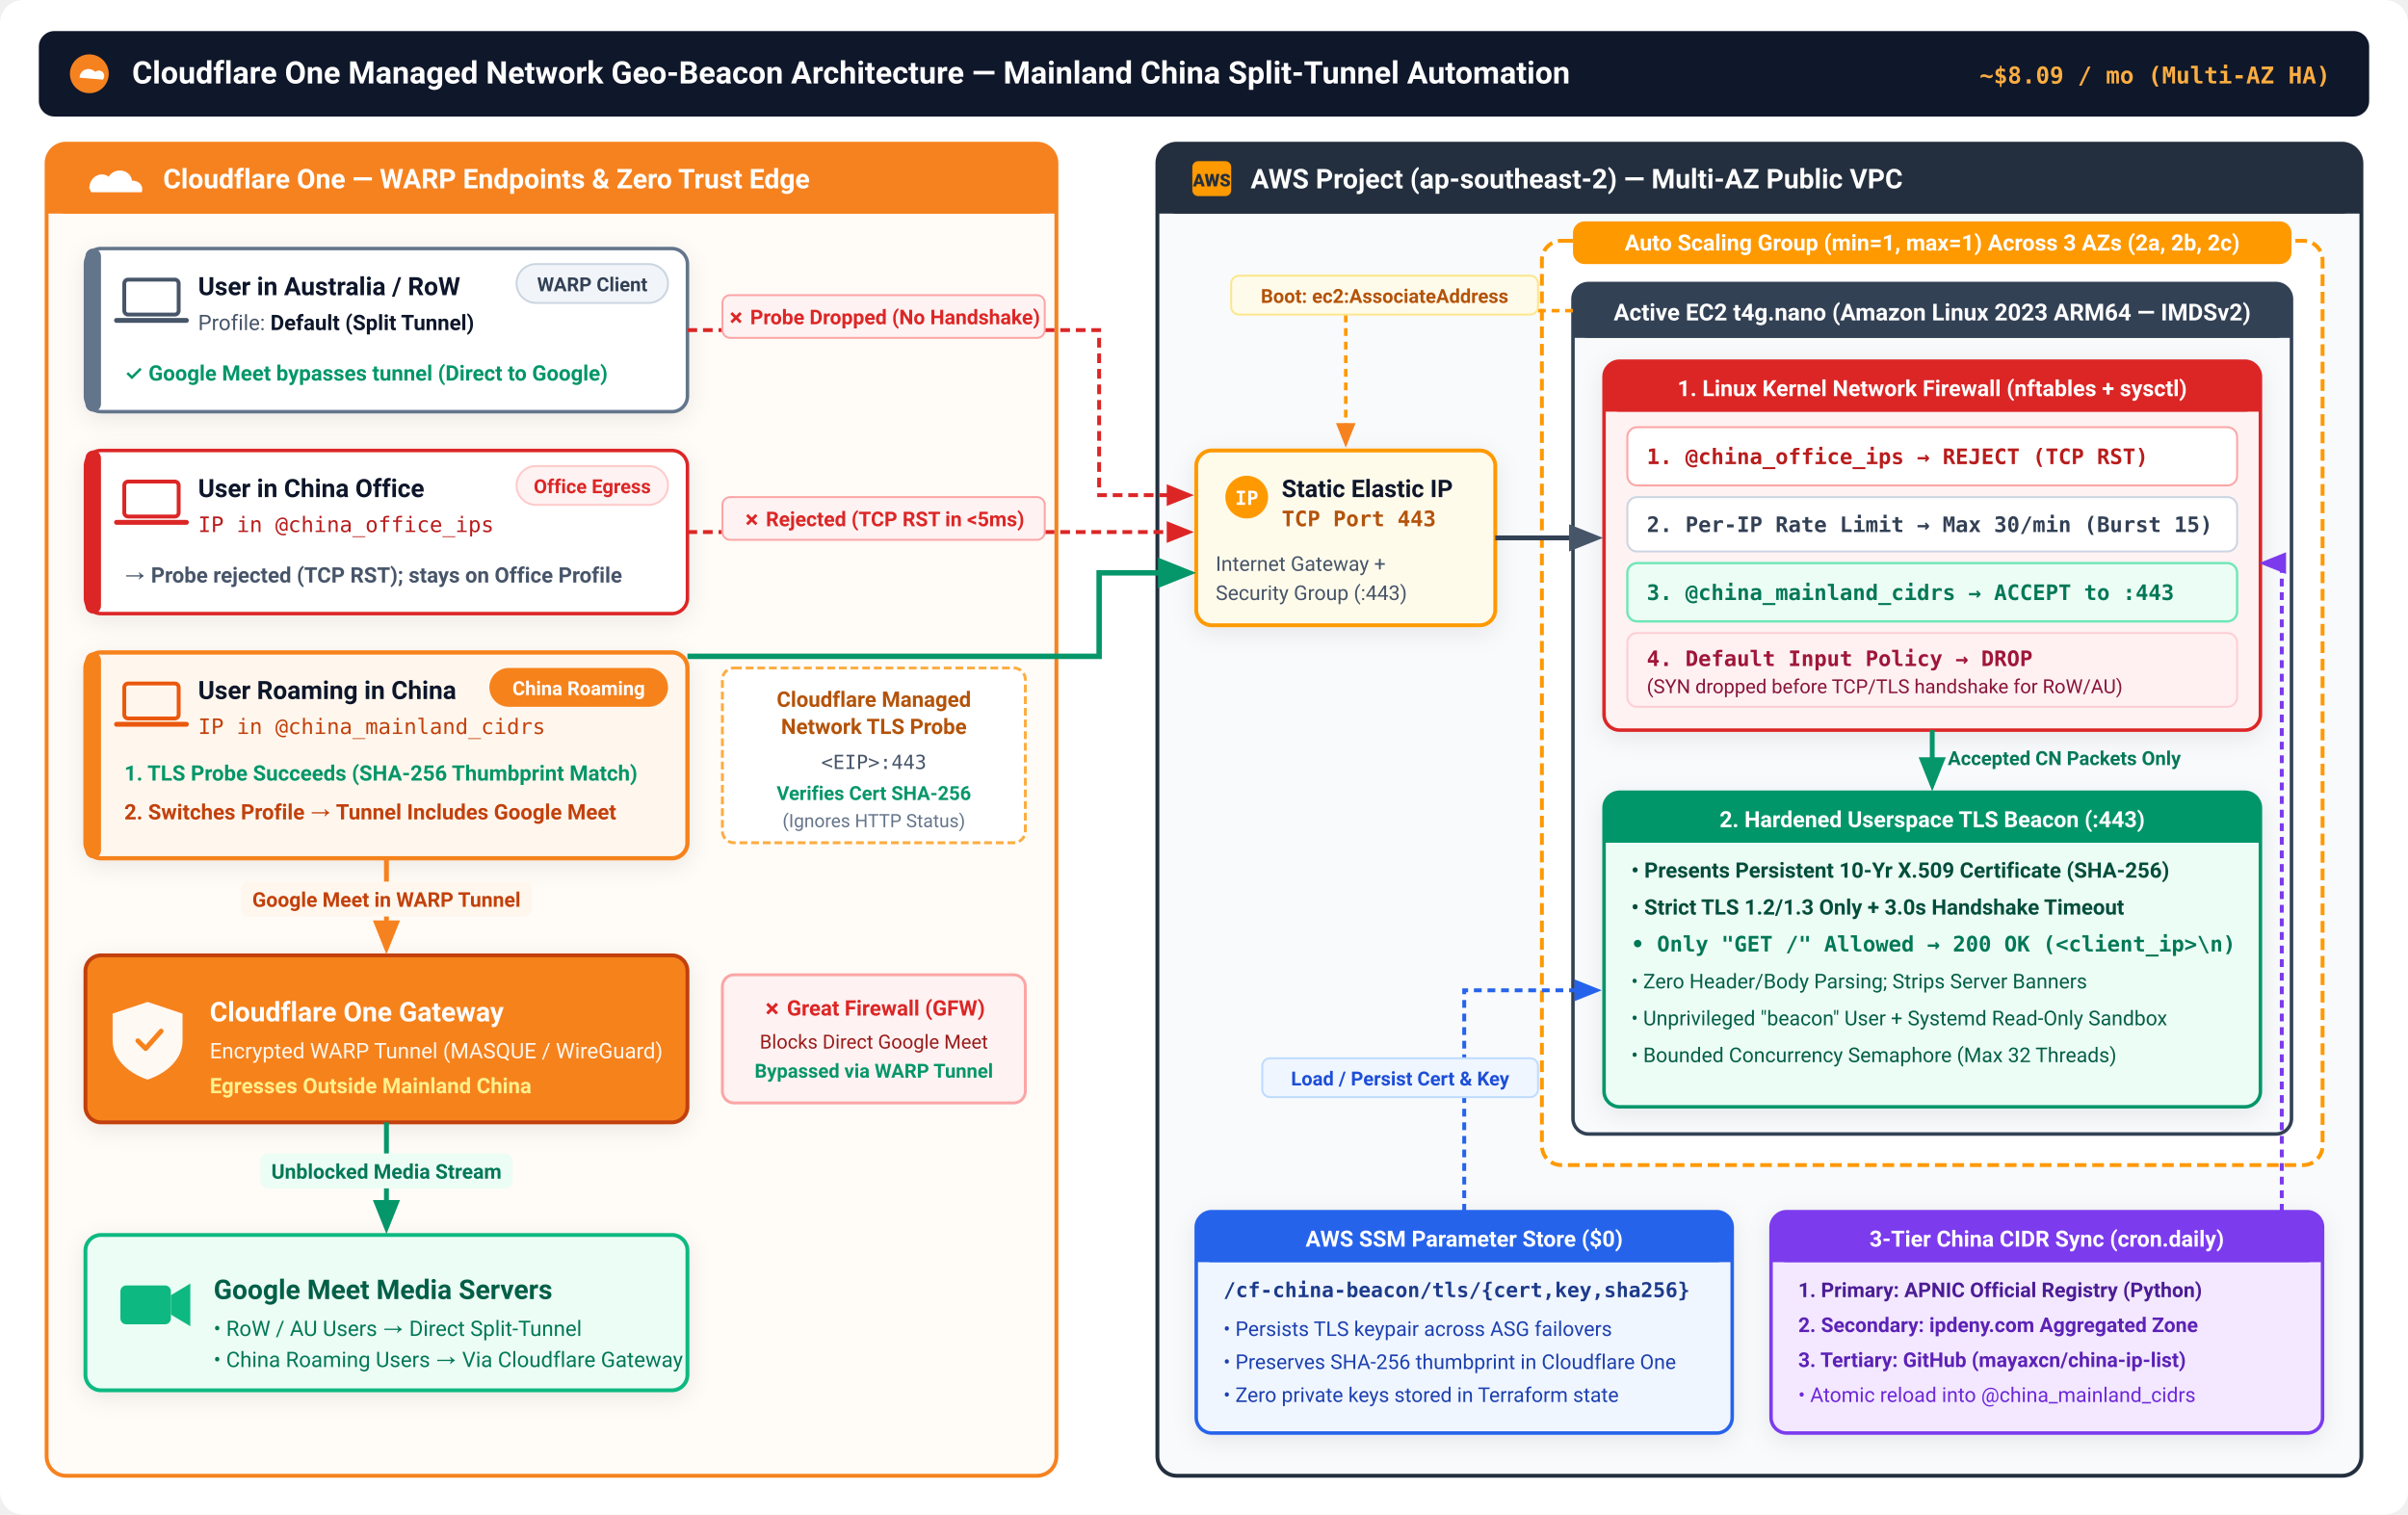
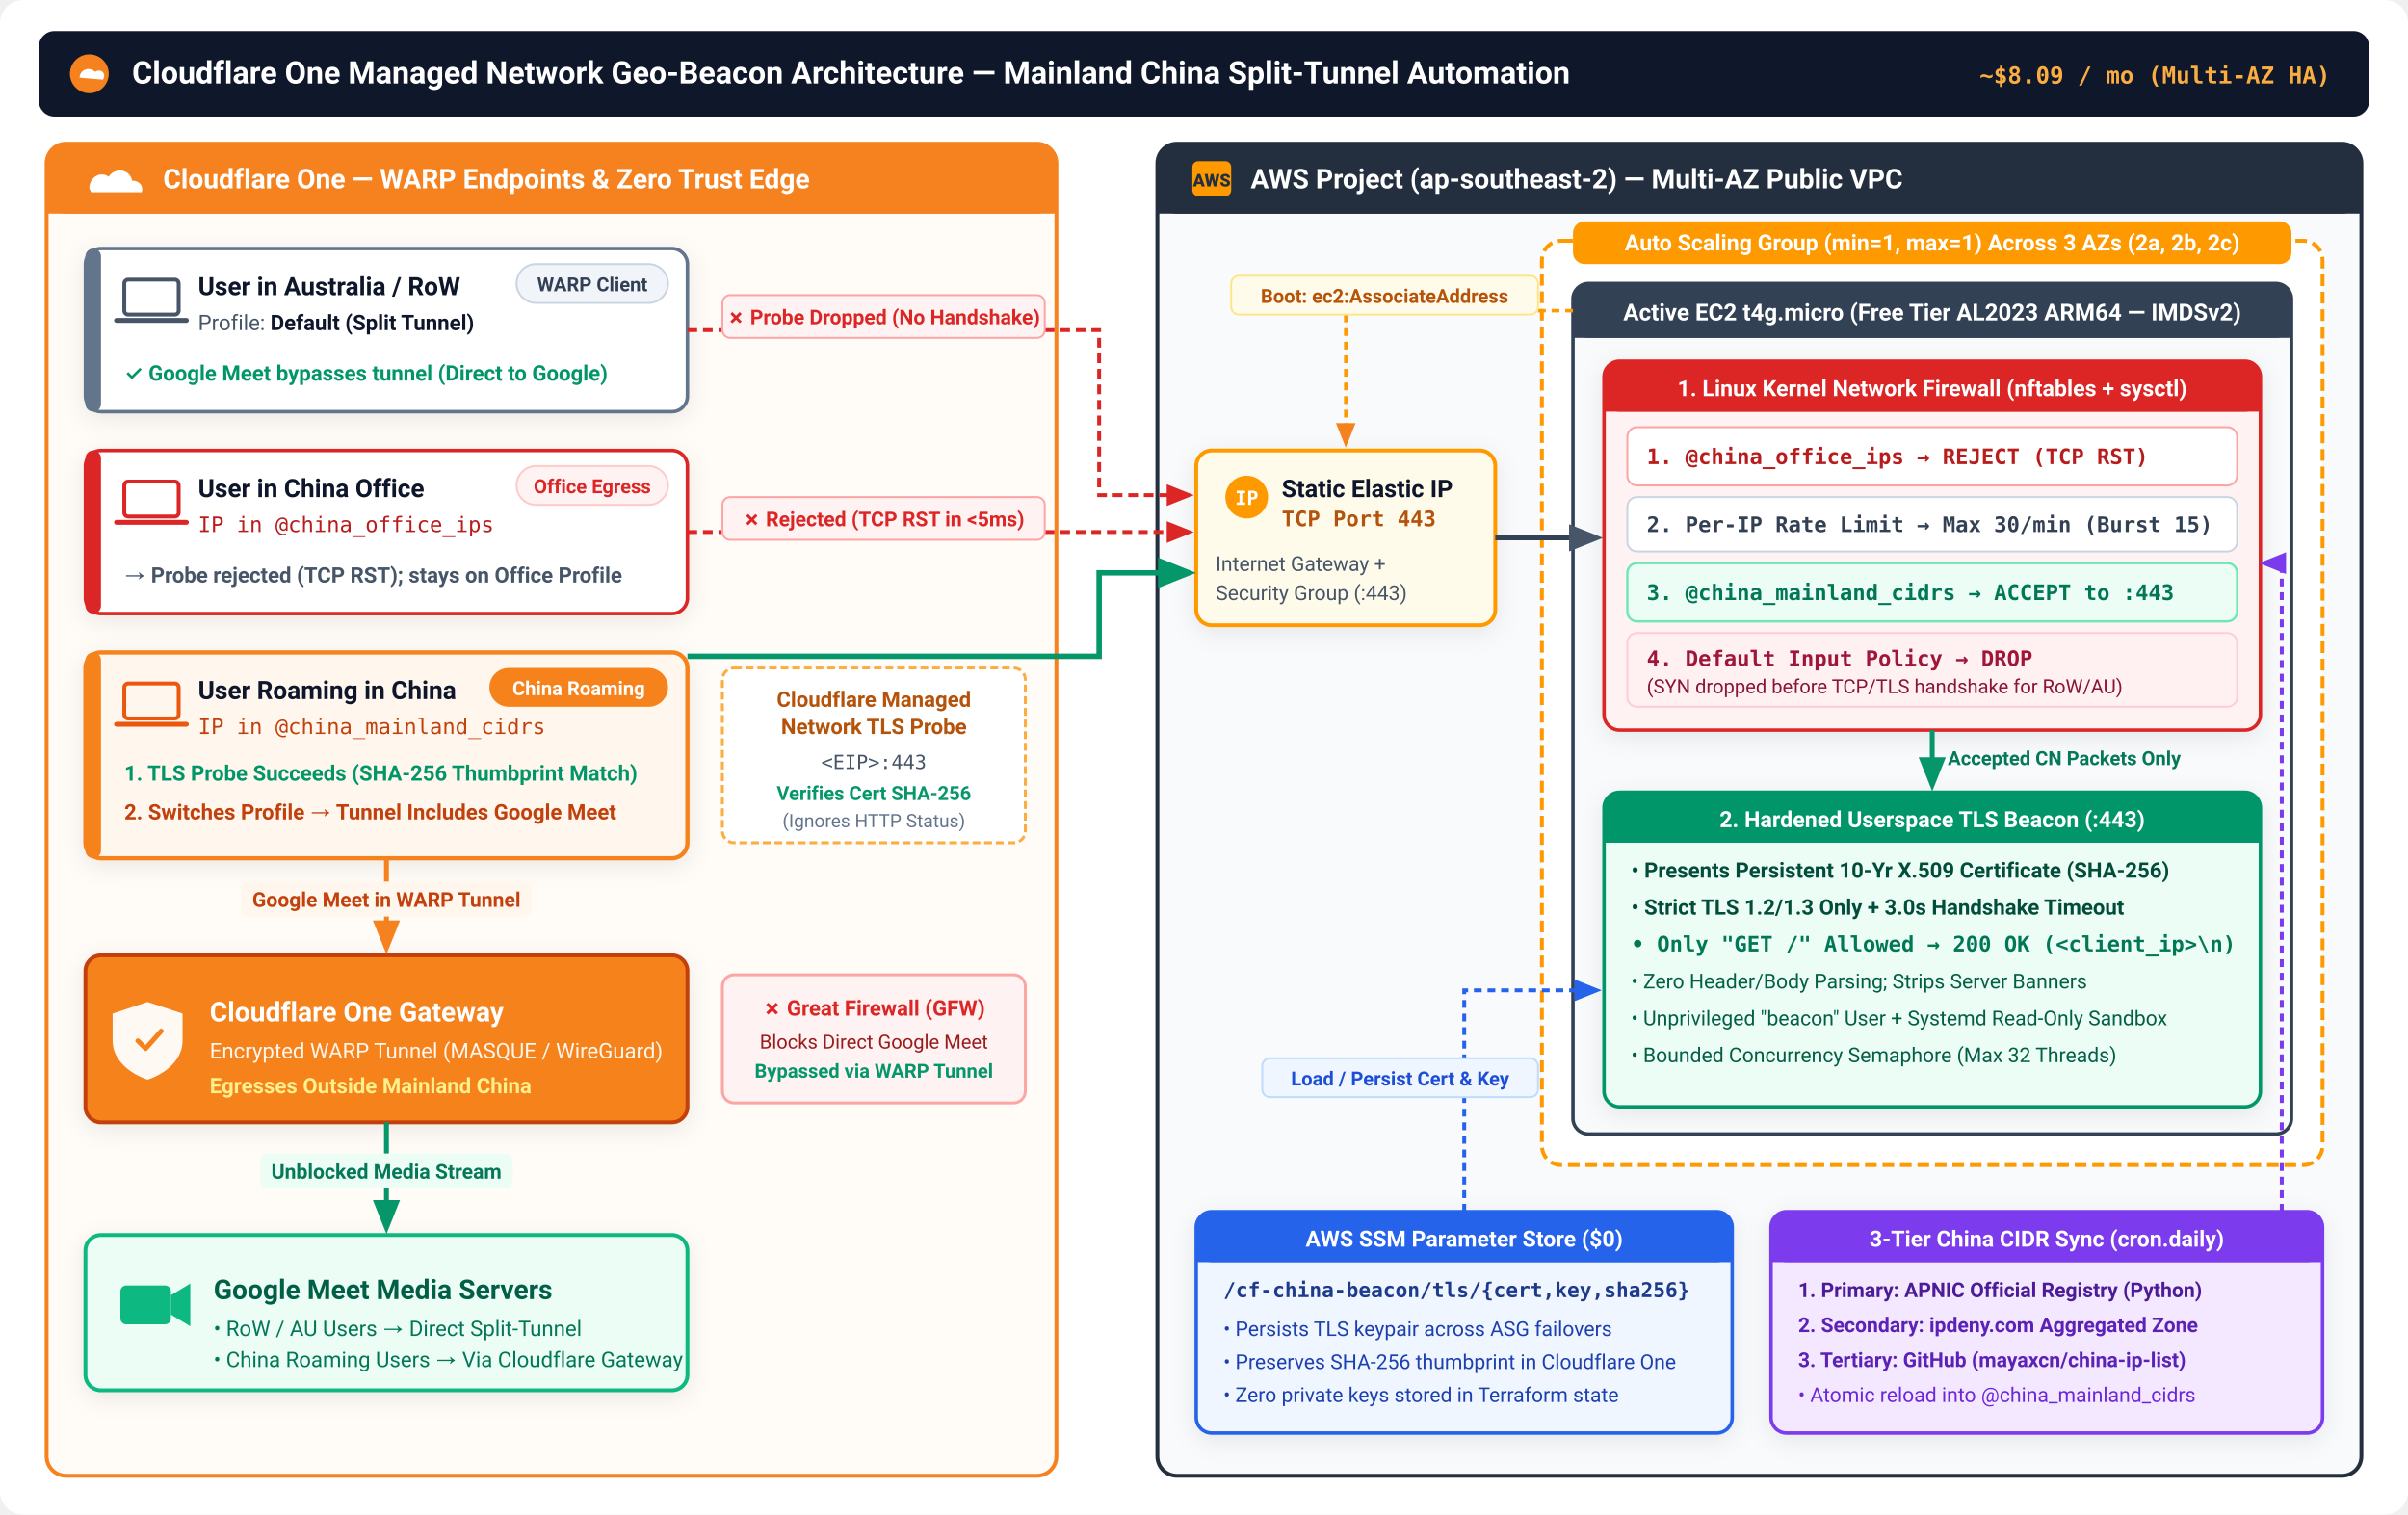
- <svg xmlns="http://www.w3.org/2000/svg" viewBox="0 0 1240 780" width="100%" height="100%" content="&lt;mxfile host=&quot;app.diagrams.net&quot; type=&quot;device&quot;&gt;&lt;diagram id=&quot;cf1-geo-beacon&quot; name=&quot;Cloudflare One China Roaming TLS Beacon&quot;&gt;&lt;mxGraphModel dx=&quot;1240&quot; dy=&quot;780&quot; grid=&quot;1&quot; gridSize=&quot;10&quot; guides=&quot;1&quot; tooltips=&quot;1&quot; connect=&quot;1&quot; arrows=&quot;1&quot; fold=&quot;1&quot; page=&quot;1&quot; pageScale=&quot;1&quot; pageWidth=&quot;1240&quot; pageHeight=&quot;780&quot; math=&quot;0&quot; shadow=&quot;0&quot;&gt;&lt;root&gt;&lt;mxCell id=&quot;0&quot;/&gt;&lt;mxCell id=&quot;1&quot; parent=&quot;0&quot;/&gt;&lt;mxCell id=&quot;cf_group&quot; value=&quot;Cloudflare One (Zero Trust &amp;amp; WARP Clients)&quot; style=&quot;rounded=1;whiteSpace=wrap;html=1;fillColor=#FFF8F2;strokeColor=#F6821F;strokeWidth=2;verticalAlign=top;fontStyle=1;fontSize=14;fontColor=#B45309;&quot; vertex=&quot;1&quot; parent=&quot;1&quot;&gt;&lt;mxGeometry x=&quot;30&quot; y=&quot;70&quot; width=&quot;510&quot; height=&quot;670&quot; as=&quot;geometry&quot;/&gt;&lt;/mxCell&gt;&lt;mxCell id=&quot;aws_group&quot; value=&quot;AWS Project (ap-southeast-2) — Multi-AZ VPC (AZ-1, AZ-2, AZ-3)&quot; style=&quot;rounded=1;whiteSpace=wrap;html=1;fillColor=#F8FAFC;strokeColor=#232F3E;strokeWidth=2;verticalAlign=top;fontStyle=1;fontSize=14;fontColor=#232F3E;&quot; vertex=&quot;1&quot; parent=&quot;1&quot;&gt;&lt;mxGeometry x=&quot;600&quot; y=&quot;70&quot; width=&quot;610&quot; height=&quot;670&quot; as=&quot;geometry&quot;/&gt;&lt;/mxCell&gt;&lt;mxCell id=&quot;c_row&quot; value=&quot;Laptop in Australia / RoW&amp;#xa;(Default WARP Profile — Split Tunnel Excludes Google Meet)&quot; style=&quot;rounded=1;whiteSpace=wrap;html=1;fillColor=#FFFFFF;strokeColor=#64748B;strokeWidth=2;fontStyle=1;&quot; vertex=&quot;1&quot; parent=&quot;1&quot;&gt;&lt;mxGeometry x=&quot;60&quot; y=&quot;130&quot; width=&quot;280&quot; height=&quot;75&quot; as=&quot;geometry&quot;/&gt;&lt;/mxCell&gt;&lt;mxCell id=&quot;c_office&quot; value=&quot;Laptop in China Corporate Office&amp;#xa;(Source IP in @china_office_ips)&quot; style=&quot;rounded=1;whiteSpace=wrap;html=1;fillColor=#FFFFFF;strokeColor=#EF4444;strokeWidth=2;fontStyle=1;&quot; vertex=&quot;1&quot; parent=&quot;1&quot;&gt;&lt;mxGeometry x=&quot;60&quot; y=&quot;245&quot; width=&quot;280&quot; height=&quot;75&quot; as=&quot;geometry&quot;/&gt;&lt;/mxCell&gt;&lt;mxCell id=&quot;c_roam&quot; value=&quot;Laptop Roaming in Mainland China&amp;#xa;(Source IP in @china_mainland_cidrs)&quot; style=&quot;rounded=1;whiteSpace=wrap;html=1;fillColor=#FFF7ED;strokeColor=#F6821F;strokeWidth=2;fontStyle=1;&quot; vertex=&quot;1&quot; parent=&quot;1&quot;&gt;&lt;mxGeometry x=&quot;60&quot; y=&quot;365&quot; width=&quot;280&quot; height=&quot;85&quot; as=&quot;geometry&quot;/&gt;&lt;/mxCell&gt;&lt;mxCell id=&quot;cf_gw&quot; value=&quot;Cloudflare One Gateway ( tunnel )&amp;#xa;Routes Google Meet Inside WARP Tunnel&quot; style=&quot;rounded=1;whiteSpace=wrap;html=1;fillColor=#F6821F;strokeColor=#C2410C;fontColor=#FFFFFF;fontStyle=1;&quot; vertex=&quot;1&quot; parent=&quot;1&quot;&gt;&lt;mxGeometry x=&quot;60&quot; y=&quot;525&quot; width=&quot;280&quot; height=&quot;75&quot; as=&quot;geometry&quot;/&gt;&lt;/mxCell&gt;&lt;mxCell id=&quot;gmeet&quot; value=&quot;Google Meet Servers&amp;#xa;(Unblocked &amp;amp; Low-Latency Media)&quot; style=&quot;rounded=1;whiteSpace=wrap;html=1;fillColor=#ECFDF5;strokeColor=#10B981;strokeWidth=2;fontStyle=1;&quot; vertex=&quot;1&quot; parent=&quot;1&quot;&gt;&lt;mxGeometry x=&quot;60&quot; y=&quot;640&quot; width=&quot;280&quot; height=&quot;65&quot; as=&quot;geometry&quot;/&gt;&lt;/mxCell&gt;&lt;mxCell id=&quot;eip&quot; value=&quot;Static Elastic IP (:443)&amp;#xa;Reassociated on Boot&quot; style=&quot;rounded=1;whiteSpace=wrap;html=1;fillColor=#FFFBEB;strokeColor=#FF9900;strokeWidth=2;fontStyle=1;&quot; vertex=&quot;1&quot; parent=&quot;1&quot;&gt;&lt;mxGeometry x=&quot;630&quot; y=&quot;245&quot; width=&quot;145&quot; height=&quot;75&quot; as=&quot;geometry&quot;/&gt;&lt;/mxCell&gt;&lt;mxCell id=&quot;asg&quot; value=&quot;Multi-AZ Auto Scaling Group (min=1, max=1) — Active EC2 t4g.nano&quot; style=&quot;rounded=1;whiteSpace=wrap;html=1;fillColor=#FFFFFF;strokeColor=#FF9900;strokeWidth=2;verticalAlign=top;fontStyle=1;&quot; vertex=&quot;1&quot; parent=&quot;1&quot;&gt;&lt;mxGeometry x=&quot;805&quot; y=&quot;120&quot; width=&quot;380&quot; height=&quot;440&quot; as=&quot;geometry&quot;/&gt;&lt;/mxCell&gt;&lt;mxCell id=&quot;nft&quot; value=&quot;Linux Kernel nftables Firewall (L3/L4)&amp;#xa;1. @china_office_ips -&amp;gt; REJECT (TCP RST)&amp;#xa;2. Rate Limit (30/min per IP)&amp;#xa;3. @china_mainland_cidrs -&amp;gt; ACCEPT&amp;#xa;4. Default Policy -&amp;gt; DROP&quot; style=&quot;rounded=1;whiteSpace=wrap;html=1;fillColor=#FEF2F2;strokeColor=#DC2626;strokeWidth=2;align=left;spacingLeft=10;fontStyle=1;&quot; vertex=&quot;1&quot; parent=&quot;1&quot;&gt;&lt;mxGeometry x=&quot;830&quot; y=&quot;165&quot; width=&quot;330&quot; height=&quot;165&quot; as=&quot;geometry&quot;/&gt;&lt;/mxCell&gt;&lt;mxCell id=&quot;tls&quot; value=&quot;Hardened Userspace TLS Beacon (:443)&amp;#xa;- Presents Persistent Cert (SHA-256 Match)&amp;#xa;- GET / -&amp;gt; 200 OK (Client IP Only)&amp;#xa;- Unprivileged beacon User &amp;amp; Systemd Sandbox&quot; style=&quot;rounded=1;whiteSpace=wrap;html=1;fillColor=#ECFDF5;strokeColor=#059669;strokeWidth=2;align=left;spacingLeft=10;fontStyle=1;&quot; vertex=&quot;1&quot; parent=&quot;1&quot;&gt;&lt;mxGeometry x=&quot;830&quot; y=&quot;375&quot; width=&quot;330&quot; height=&quot;155&quot; as=&quot;geometry&quot;/&gt;&lt;/mxCell&gt;&lt;mxCell id=&quot;ssm&quot; value=&quot;AWS SSM Parameter Store ($0)&amp;#xa;Persistent 10-Yr TLS Cert, Key &amp;amp; SHA-256&quot; style=&quot;rounded=1;whiteSpace=wrap;html=1;fillColor=#EFF6FF;strokeColor=#2563EB;strokeWidth=2;fontStyle=1;&quot; vertex=&quot;1&quot; parent=&quot;1&quot;&gt;&lt;mxGeometry x=&quot;630&quot; y=&quot;605&quot; width=&quot;265&quot; height=&quot;85&quot; as=&quot;geometry&quot;/&gt;&lt;/mxCell&gt;&lt;mxCell id=&quot;apnic&quot; value=&quot;Daily China CIDR Sync (cron.daily)&amp;#xa;1. APNIC  2. ipdeny  3. GitHub&quot; style=&quot;rounded=1;whiteSpace=wrap;html=1;fillColor=#F3E8FF;strokeColor=#7C3AED;strokeWidth=2;fontStyle=1;&quot; vertex=&quot;1&quot; parent=&quot;1&quot;&gt;&lt;mxGeometry x=&quot;920&quot; y=&quot;605&quot; width=&quot;265&quot; height=&quot;85&quot; as=&quot;geometry&quot;/&gt;&lt;/mxCell&gt;&lt;/root&gt;&lt;/mxGraphModel&gt;&lt;/diagram&gt;&lt;/mxfile&gt;">
+ <svg xmlns="http://www.w3.org/2000/svg" viewBox="0 0 1240 780" width="100%" height="100%" content="&lt;mxfile host=&quot;app.diagrams.net&quot; type=&quot;device&quot;&gt;&lt;diagram id=&quot;cf1-geo-beacon&quot; name=&quot;Cloudflare One China Roaming TLS Beacon&quot;&gt;&lt;mxGraphModel dx=&quot;1240&quot; dy=&quot;780&quot; grid=&quot;1&quot; gridSize=&quot;10&quot; guides=&quot;1&quot; tooltips=&quot;1&quot; connect=&quot;1&quot; arrows=&quot;1&quot; fold=&quot;1&quot; page=&quot;1&quot; pageScale=&quot;1&quot; pageWidth=&quot;1240&quot; pageHeight=&quot;780&quot; math=&quot;0&quot; shadow=&quot;0&quot;&gt;&lt;root&gt;&lt;mxCell id=&quot;0&quot;/&gt;&lt;mxCell id=&quot;1&quot; parent=&quot;0&quot;/&gt;&lt;mxCell id=&quot;cf_group&quot; value=&quot;Cloudflare One (Zero Trust &amp;amp; WARP Clients)&quot; style=&quot;rounded=1;whiteSpace=wrap;html=1;fillColor=#FFF8F2;strokeColor=#F6821F;strokeWidth=2;verticalAlign=top;fontStyle=1;fontSize=14;fontColor=#B45309;&quot; vertex=&quot;1&quot; parent=&quot;1&quot;&gt;&lt;mxGeometry x=&quot;30&quot; y=&quot;70&quot; width=&quot;510&quot; height=&quot;670&quot; as=&quot;geometry&quot;/&gt;&lt;/mxCell&gt;&lt;mxCell id=&quot;aws_group&quot; value=&quot;AWS Project (ap-southeast-2) — Multi-AZ VPC (AZ-1, AZ-2, AZ-3)&quot; style=&quot;rounded=1;whiteSpace=wrap;html=1;fillColor=#F8FAFC;strokeColor=#232F3E;strokeWidth=2;verticalAlign=top;fontStyle=1;fontSize=14;fontColor=#232F3E;&quot; vertex=&quot;1&quot; parent=&quot;1&quot;&gt;&lt;mxGeometry x=&quot;600&quot; y=&quot;70&quot; width=&quot;610&quot; height=&quot;670&quot; as=&quot;geometry&quot;/&gt;&lt;/mxCell&gt;&lt;mxCell id=&quot;c_row&quot; value=&quot;Laptop in Australia / RoW&amp;#xa;(Default WARP Profile — Split Tunnel Excludes Google Meet)&quot; style=&quot;rounded=1;whiteSpace=wrap;html=1;fillColor=#FFFFFF;strokeColor=#64748B;strokeWidth=2;fontStyle=1;&quot; vertex=&quot;1&quot; parent=&quot;1&quot;&gt;&lt;mxGeometry x=&quot;60&quot; y=&quot;130&quot; width=&quot;280&quot; height=&quot;75&quot; as=&quot;geometry&quot;/&gt;&lt;/mxCell&gt;&lt;mxCell id=&quot;c_office&quot; value=&quot;Laptop in China Corporate Office&amp;#xa;(Source IP in @china_office_ips)&quot; style=&quot;rounded=1;whiteSpace=wrap;html=1;fillColor=#FFFFFF;strokeColor=#EF4444;strokeWidth=2;fontStyle=1;&quot; vertex=&quot;1&quot; parent=&quot;1&quot;&gt;&lt;mxGeometry x=&quot;60&quot; y=&quot;245&quot; width=&quot;280&quot; height=&quot;75&quot; as=&quot;geometry&quot;/&gt;&lt;/mxCell&gt;&lt;mxCell id=&quot;c_roam&quot; value=&quot;Laptop Roaming in Mainland China&amp;#xa;(Source IP in @china_mainland_cidrs)&quot; style=&quot;rounded=1;whiteSpace=wrap;html=1;fillColor=#FFF7ED;strokeColor=#F6821F;strokeWidth=2;fontStyle=1;&quot; vertex=&quot;1&quot; parent=&quot;1&quot;&gt;&lt;mxGeometry x=&quot;60&quot; y=&quot;365&quot; width=&quot;280&quot; height=&quot;85&quot; as=&quot;geometry&quot;/&gt;&lt;/mxCell&gt;&lt;mxCell id=&quot;cf_gw&quot; value=&quot;Cloudflare One Gateway ( tunnel )&amp;#xa;Routes Google Meet Inside WARP Tunnel&quot; style=&quot;rounded=1;whiteSpace=wrap;html=1;fillColor=#F6821F;strokeColor=#C2410C;fontColor=#FFFFFF;fontStyle=1;&quot; vertex=&quot;1&quot; parent=&quot;1&quot;&gt;&lt;mxGeometry x=&quot;60&quot; y=&quot;525&quot; width=&quot;280&quot; height=&quot;75&quot; as=&quot;geometry&quot;/&gt;&lt;/mxCell&gt;&lt;mxCell id=&quot;gmeet&quot; value=&quot;Google Meet Servers&amp;#xa;(Unblocked &amp;amp; Low-Latency Media)&quot; style=&quot;rounded=1;whiteSpace=wrap;html=1;fillColor=#ECFDF5;strokeColor=#10B981;strokeWidth=2;fontStyle=1;&quot; vertex=&quot;1&quot; parent=&quot;1&quot;&gt;&lt;mxGeometry x=&quot;60&quot; y=&quot;640&quot; width=&quot;280&quot; height=&quot;65&quot; as=&quot;geometry&quot;/&gt;&lt;/mxCell&gt;&lt;mxCell id=&quot;eip&quot; value=&quot;Static Elastic IP (:443)&amp;#xa;Reassociated on Boot&quot; style=&quot;rounded=1;whiteSpace=wrap;html=1;fillColor=#FFFBEB;strokeColor=#FF9900;strokeWidth=2;fontStyle=1;&quot; vertex=&quot;1&quot; parent=&quot;1&quot;&gt;&lt;mxGeometry x=&quot;630&quot; y=&quot;245&quot; width=&quot;145&quot; height=&quot;75&quot; as=&quot;geometry&quot;/&gt;&lt;/mxCell&gt;&lt;mxCell id=&quot;asg&quot; value=&quot;Multi-AZ Auto Scaling Group (min=1, max=1) — Active EC2 t4g.micro (Free Tier)&quot; style=&quot;rounded=1;whiteSpace=wrap;html=1;fillColor=#FFFFFF;strokeColor=#FF9900;strokeWidth=2;verticalAlign=top;fontStyle=1;&quot; vertex=&quot;1&quot; parent=&quot;1&quot;&gt;&lt;mxGeometry x=&quot;805&quot; y=&quot;120&quot; width=&quot;380&quot; height=&quot;440&quot; as=&quot;geometry&quot;/&gt;&lt;/mxCell&gt;&lt;mxCell id=&quot;nft&quot; value=&quot;Linux Kernel nftables Firewall (L3/L4)&amp;#xa;1. @china_office_ips -&amp;gt; REJECT (TCP RST)&amp;#xa;2. Rate Limit (30/min per IP)&amp;#xa;3. @china_mainland_cidrs -&amp;gt; ACCEPT&amp;#xa;4. Default Policy -&amp;gt; DROP&quot; style=&quot;rounded=1;whiteSpace=wrap;html=1;fillColor=#FEF2F2;strokeColor=#DC2626;strokeWidth=2;align=left;spacingLeft=10;fontStyle=1;&quot; vertex=&quot;1&quot; parent=&quot;1&quot;&gt;&lt;mxGeometry x=&quot;830&quot; y=&quot;165&quot; width=&quot;330&quot; height=&quot;165&quot; as=&quot;geometry&quot;/&gt;&lt;/mxCell&gt;&lt;mxCell id=&quot;tls&quot; value=&quot;Hardened Userspace TLS Beacon (:443)&amp;#xa;- Presents Persistent Cert (SHA-256 Match)&amp;#xa;- GET / -&amp;gt; 200 OK (Client IP Only)&amp;#xa;- Unprivileged beacon User &amp;amp; Systemd Sandbox&quot; style=&quot;rounded=1;whiteSpace=wrap;html=1;fillColor=#ECFDF5;strokeColor=#059669;strokeWidth=2;align=left;spacingLeft=10;fontStyle=1;&quot; vertex=&quot;1&quot; parent=&quot;1&quot;&gt;&lt;mxGeometry x=&quot;830&quot; y=&quot;375&quot; width=&quot;330&quot; height=&quot;155&quot; as=&quot;geometry&quot;/&gt;&lt;/mxCell&gt;&lt;mxCell id=&quot;ssm&quot; value=&quot;AWS SSM Parameter Store ($0)&amp;#xa;Persistent 10-Yr TLS Cert, Key &amp;amp; SHA-256&quot; style=&quot;rounded=1;whiteSpace=wrap;html=1;fillColor=#EFF6FF;strokeColor=#2563EB;strokeWidth=2;fontStyle=1;&quot; vertex=&quot;1&quot; parent=&quot;1&quot;&gt;&lt;mxGeometry x=&quot;630&quot; y=&quot;605&quot; width=&quot;265&quot; height=&quot;85&quot; as=&quot;geometry&quot;/&gt;&lt;/mxCell&gt;&lt;mxCell id=&quot;apnic&quot; value=&quot;Daily China CIDR Sync (cron.daily)&amp;#xa;1. APNIC  2. ipdeny  3. GitHub&quot; style=&quot;rounded=1;whiteSpace=wrap;html=1;fillColor=#F3E8FF;strokeColor=#7C3AED;strokeWidth=2;fontStyle=1;&quot; vertex=&quot;1&quot; parent=&quot;1&quot;&gt;&lt;mxGeometry x=&quot;920&quot; y=&quot;605&quot; width=&quot;265&quot; height=&quot;85&quot; as=&quot;geometry&quot;/&gt;&lt;/mxCell&gt;&lt;/root&gt;&lt;/mxGraphModel&gt;&lt;/diagram&gt;&lt;/mxfile&gt;">
  <defs>
    <style>
      .font-sans { font-family: -apple-system, BlinkMacSystemFont, "Segoe UI", Roboto, Helvetica, Arial, sans-serif; }
      .font-mono { font-family: ui-monospace, SFMono-Regular, Menlo, Monaco, Consolas, monospace; }
      .shadow { filter: drop-shadow(0px 3px 6px rgba(15, 23, 42, 0.08)); }
    </style>
    <marker id="arrow-red" viewBox="0 0 10 10" refX="8" refY="5" markerWidth="7" markerHeight="7" orient="auto-start-reverse">
      <path d="M 0 1 L 10 5 L 0 9 z" fill="#DC2626" />
    </marker>
    <marker id="arrow-green" viewBox="0 0 10 10" refX="8" refY="5" markerWidth="7" markerHeight="7" orient="auto-start-reverse">
      <path d="M 0 1 L 10 5 L 0 9 z" fill="#059669" />
    </marker>
    <marker id="arrow-orange" viewBox="0 0 10 10" refX="8" refY="5" markerWidth="7" markerHeight="7" orient="auto-start-reverse">
      <path d="M 0 1 L 10 5 L 0 9 z" fill="#F6821F" />
    </marker>
    <marker id="arrow-blue" viewBox="0 0 10 10" refX="8" refY="5" markerWidth="7" markerHeight="7" orient="auto-start-reverse">
      <path d="M 0 1 L 10 5 L 0 9 z" fill="#2563EB" />
    </marker>
    <marker id="arrow-purple" viewBox="0 0 10 10" refX="8" refY="5" markerWidth="7" markerHeight="7" orient="auto-start-reverse">
      <path d="M 0 1 L 10 5 L 0 9 z" fill="#7C3AED" />
    </marker>
    <marker id="arrow-slate" viewBox="0 0 10 10" refX="8" refY="5" markerWidth="7" markerHeight="7" orient="auto-start-reverse">
      <path d="M 0 1 L 10 5 L 0 9 z" fill="#475569" />
    </marker>
  </defs>
  <rect width="1240" height="780" rx="12" fill="#FFFFFF" />
  <rect x="20" y="16" width="1200" height="44" rx="8" fill="#0F172A" />
  <circle cx="46" cy="38" r="10" fill="#F6821F" />
  <path d="M 41 40 C 41 36, 46 34, 49 37 C 52 35, 55 38, 53 41 Z" fill="#FFFFFF" />
  <text x="68" y="43" class="font-sans" font-size="16" font-weight="700" fill="#FFFFFF">Cloudflare One Managed Network Geo-Beacon Architecture — Mainland China Split-Tunnel Automation</text>
  <text x="1200" y="43" text-anchor="end" class="font-mono" font-size="12" font-weight="600" fill="#FBAD41">~$8.09 / mo (Multi-AZ HA)</text>
  <rect x="24" y="74" width="520" height="686" rx="10" fill="#FFFBF7" stroke="#F6821F" stroke-width="2" />
  <rect x="24" y="74" width="520" height="36" rx="10" fill="#F6821F" />
  <rect x="24" y="96" width="520" height="14" fill="#F6821F" />
  <path d="M 46 97 C 46 91, 52 88, 56 91 C 59 86, 67 87, 68 93 C 72 93, 74 96, 73 99 L 47 99 Z" fill="#FFFFFF" />
  <text x="84" y="97" class="font-sans" font-size="14" font-weight="700" fill="#FFFFFF">Cloudflare One — WARP Endpoints &amp; Zero Trust Edge</text>
  <g class="shadow">
    <rect x="44" y="128" width="310" height="84" rx="8" fill="#FFFFFF" stroke="#64748B" stroke-width="1.8" />
    <rect x="44" y="128" width="8" height="84" rx="4" fill="#64748B" />
    <rect x="64" y="144" width="28" height="18" rx="2" fill="none" stroke="#475569" stroke-width="2" />
    <path d="M 60 165 L 96 165" stroke="#475569" stroke-width="2.5" stroke-linecap="round" />
    <rect x="266" y="136" width="78" height="20" rx="10" fill="#F1F5F9" stroke="#CBD5E1" stroke-width="1" />
    <text x="305" y="150" text-anchor="middle" class="font-sans" font-size="10" font-weight="700" fill="#334155">WARP Client</text>
    <text x="102" y="152" class="font-sans" font-size="13" font-weight="700" fill="#0F172A">User in Australia / RoW</text>
    <text x="102" y="170" class="font-sans" font-size="11" fill="#475569">Profile: <tspan font-weight="700" fill="#0F172A">Default (Split Tunnel)</tspan>
    </text>
    <text x="64" y="196" class="font-sans" font-size="11" fill="#059669" font-weight="600">✓ Google Meet bypasses tunnel (Direct to Google)</text>
  </g>
  <g class="shadow">
    <rect x="44" y="232" width="310" height="84" rx="8" fill="#FFFFFF" stroke="#DC2626" stroke-width="1.8" />
    <rect x="44" y="232" width="8" height="84" rx="4" fill="#DC2626" />
    <rect x="64" y="248" width="28" height="18" rx="2" fill="none" stroke="#DC2626" stroke-width="2" />
    <path d="M 60 269 L 96 269" stroke="#DC2626" stroke-width="2.5" stroke-linecap="round" />
    <rect x="266" y="240" width="78" height="20" rx="10" fill="#FEF2F2" stroke="#FECACA" stroke-width="1" />
    <text x="305" y="254" text-anchor="middle" class="font-sans" font-size="10" font-weight="700" fill="#DC2626">Office Egress</text>
    <text x="102" y="256" class="font-sans" font-size="13" font-weight="700" fill="#0F172A">User in China Office</text>
    <text x="102" y="274" class="font-mono" font-size="11" fill="#B91C1C">IP in @china_office_ips</text>
    <text x="64" y="300" class="font-sans" font-size="11" fill="#475569" font-weight="600">→ Probe rejected (TCP RST); stays on Office Profile</text>
  </g>
  <g class="shadow">
    <rect x="44" y="336" width="310" height="106" rx="8" fill="#FFF7ED" stroke="#F6821F" stroke-width="2.2" />
    <rect x="44" y="336" width="8" height="106" rx="4" fill="#F6821F" />
    <rect x="64" y="352" width="28" height="18" rx="2" fill="none" stroke="#EA580C" stroke-width="2" />
    <path d="M 60 373 L 96 373" stroke="#EA580C" stroke-width="2.5" stroke-linecap="round" />
    <rect x="252" y="344" width="92" height="20" rx="10" fill="#F6821F" />
    <text x="298" y="358" text-anchor="middle" class="font-sans" font-size="10" font-weight="700" fill="#FFFFFF">China Roaming</text>
    <text x="102" y="360" class="font-sans" font-size="13" font-weight="700" fill="#0F172A">User Roaming in China</text>
    <text x="102" y="378" class="font-mono" font-size="11" fill="#C2410C">IP in @china_mainland_cidrs</text>
    <text x="64" y="402" class="font-sans" font-size="11" fill="#059669" font-weight="700">1. TLS Probe Succeeds (SHA-256 Thumbprint Match)</text>
    <text x="64" y="422" class="font-sans" font-size="11" fill="#C2410C" font-weight="700">2. Switches Profile → Tunnel Includes Google Meet</text>
  </g>
  <rect x="372" y="344" width="156" height="90" rx="6" fill="#FFFFFF" stroke="#FBAD41" stroke-width="1.5" stroke-dasharray="4 2" />
  <text x="450" y="364" text-anchor="middle" class="font-sans" font-size="11" font-weight="700" fill="#B45309">Cloudflare Managed</text>
  <text x="450" y="378" text-anchor="middle" class="font-sans" font-size="11" font-weight="700" fill="#B45309">Network TLS Probe</text>
  <text x="450" y="396" text-anchor="middle" class="font-mono" font-size="10" fill="#475569">&lt;EIP&gt;:443</text>
  <text x="450" y="412" text-anchor="middle" class="font-sans" font-size="10" fill="#059669" font-weight="600">Verifies Cert SHA-256</text>
  <text x="450" y="426" text-anchor="middle" class="font-sans" font-size="9.5" fill="#64748B">(Ignores HTTP Status)</text>
  <g class="shadow">
    <rect x="44" y="492" width="310" height="86" rx="8" fill="#F6821F" stroke="#C2410C" stroke-width="2" />
    <path d="M 76 516 L 94 522 L 94 536 C 94 546, 85 553, 76 556 C 67 553, 58 546, 58 536 L 58 522 Z" fill="#FFFFFF" opacity="0.95" />
    <path d="M 71 536 L 75 540 L 83 531" fill="none" stroke="#F6821F" stroke-width="2.5" stroke-linecap="round" stroke-linejoin="round" />
    <text x="108" y="526" class="font-sans" font-size="14" font-weight="700" fill="#FFFFFF">Cloudflare One Gateway</text>
    <text x="108" y="545" class="font-sans" font-size="11" fill="#FFF7ED">Encrypted WARP Tunnel (MASQUE / WireGuard)</text>
    <text x="108" y="563" class="font-sans" font-size="11" font-weight="600" fill="#FEF08A">Egresses Outside Mainland China</text>
  </g>
  <rect x="372" y="502" width="156" height="66" rx="6" fill="#FEF2F2" stroke="#FCA5A5" stroke-width="1.5" />
  <text x="450" y="523" text-anchor="middle" class="font-sans" font-size="11" font-weight="700" fill="#DC2626">✗ Great Firewall (GFW)</text>
  <text x="450" y="540" text-anchor="middle" class="font-sans" font-size="10" fill="#991B1B">Blocks Direct Google Meet</text>
  <text x="450" y="555" text-anchor="middle" class="font-sans" font-size="10" fill="#059669" font-weight="700">Bypassed via WARP Tunnel</text>
  <g class="shadow">
    <rect x="44" y="636" width="310" height="80" rx="8" fill="#ECFDF5" stroke="#10B981" stroke-width="2" />
    <rect x="62" y="662" width="26" height="20" rx="3" fill="#10B981" />
    <polygon points="88,667 98,661 98,683 88,677" fill="#10B981" />
    <text x="110" y="669" class="font-sans" font-size="14" font-weight="700" fill="#065F46">Google Meet Media Servers</text>
    <text x="110" y="688" class="font-sans" font-size="11" fill="#047857">• RoW / AU Users → Direct Split-Tunnel</text>
    <text x="110" y="704" class="font-sans" font-size="11" fill="#047857">• China Roaming Users → Via Cloudflare Gateway</text>
  </g>
  <path d="M 199 442 L 199 488" fill="none" stroke="#F6821F" stroke-width="2.5" marker-end="url(#arrow-orange)" />
  <rect x="124" y="454" width="150" height="18" rx="4" fill="#FFF7ED" />
  <text x="199" y="467" text-anchor="middle" class="font-sans" font-size="10.5" font-weight="700" fill="#C2410C">Google Meet in WARP Tunnel</text>
  <path d="M 199 578 L 199 632" fill="none" stroke="#059669" stroke-width="2.5" marker-end="url(#arrow-green)" />
  <rect x="134" y="594" width="130" height="18" rx="4" fill="#ECFDF5" />
  <text x="199" y="607" text-anchor="middle" class="font-sans" font-size="10.5" font-weight="700" fill="#047857">Unblocked Media Stream</text>
  <rect x="596" y="74" width="620" height="686" rx="10" fill="#F8FAFC" stroke="#232F3E" stroke-width="2" />
  <rect x="596" y="74" width="620" height="36" rx="10" fill="#232F3E" />
  <rect x="596" y="96" width="620" height="14" fill="#232F3E" />
  <rect x="614" y="83" width="20" height="18" rx="3" fill="#FF9900" />
  <text x="624" y="96" text-anchor="middle" class="font-sans" font-size="9" font-weight="800" fill="#232F3E">AWS</text>
  <text x="644" y="97" class="font-sans" font-size="14" font-weight="700" fill="#FFFFFF">AWS Project (ap-southeast-2) — Multi-AZ Public VPC</text>
  <g class="shadow">
    <rect x="616" y="232" width="154" height="90" rx="8" fill="#FFFBEB" stroke="#FF9900" stroke-width="2" />
    <circle cx="642" cy="256" r="11" fill="#FF9900" />
    <text x="642" y="260" text-anchor="middle" class="font-mono" font-size="10" font-weight="700" fill="#FFFFFF">IP</text>
    <text x="660" y="256" class="font-sans" font-size="12.5" font-weight="700" fill="#0F172A">Static Elastic IP</text>
    <text x="660" y="271" class="font-mono" font-size="11" font-weight="700" fill="#B45309">TCP Port 443</text>
    <text x="626" y="294" class="font-sans" font-size="10.5" fill="#475569">Internet Gateway +</text>
    <text x="626" y="309" class="font-sans" font-size="10.5" fill="#475569">Security Group (:443)</text>
  </g>
  <rect x="794" y="124" width="402" height="476" rx="10" fill="#FFFFFF" stroke="#FF9900" stroke-width="2" stroke-dasharray="6 3" />
  <rect x="810" y="114" width="370" height="22" rx="6" fill="#FF9900" />
  <text x="995" y="129" text-anchor="middle" class="font-sans" font-size="11.5" font-weight="700" fill="#FFFFFF">Auto Scaling Group (min=1, max=1) Across 3 AZs (2a, 2b, 2c)</text>
  <rect x="810" y="146" width="370" height="438" rx="8" fill="#F8FAFC" stroke="#334155" stroke-width="1.8" />
  <rect x="810" y="146" width="370" height="28" rx="8" fill="#334155" />
  <rect x="810" y="164" width="370" height="10" fill="#334155" />
-   <text x="995" y="165" text-anchor="middle" class="font-sans" font-size="12" font-weight="700" fill="#FFFFFF">Active EC2 t4g.nano (Amazon Linux 2023 ARM64 — IMDSv2)</text>
+   <text x="995" y="165" text-anchor="middle" class="font-sans" font-size="12" font-weight="700" fill="#FFFFFF">Active EC2 t4g.micro (Free Tier AL2023 ARM64 — IMDSv2)</text>
  <g class="shadow">
    <rect x="826" y="186" width="338" height="190" rx="8" fill="#FEF2F2" stroke="#DC2626" stroke-width="1.8" />
    <rect x="826" y="186" width="338" height="26" rx="8" fill="#DC2626" />
    <rect x="826" y="202" width="338" height="10" fill="#DC2626" />
    <text x="995" y="204" text-anchor="middle" class="font-sans" font-size="11.5" font-weight="700" fill="#FFFFFF">1. Linux Kernel Network Firewall (nftables + sysctl)</text>
    <rect x="838" y="220" width="314" height="30" rx="5" fill="#FFFFFF" stroke="#FCA5A5" stroke-width="1" />
    <text x="848" y="239" class="font-mono" font-size="11" font-weight="700" fill="#B91C1C">1. @china_office_ips   → REJECT (TCP RST)</text>
    <rect x="838" y="256" width="314" height="28" rx="5" fill="#FFFFFF" stroke="#CBD5E1" stroke-width="1" />
    <text x="848" y="274" class="font-mono" font-size="11" font-weight="600" fill="#334155">2. Per-IP Rate Limit   → Max 30/min (Burst 15)</text>
    <rect x="838" y="290" width="314" height="30" rx="5" fill="#ECFDF5" stroke="#6EE7B7" stroke-width="1.2" />
    <text x="848" y="309" class="font-mono" font-size="11" font-weight="700" fill="#047857">3. @china_mainland_cidrs → ACCEPT to :443</text>
    <rect x="838" y="326" width="314" height="38" rx="5" fill="#FFF1F2" stroke="#FECDD3" stroke-width="1" />
    <text x="848" y="343" class="font-mono" font-size="11" font-weight="700" fill="#9F1239">4. Default Input Policy → DROP</text>
    <text x="848" y="357" class="font-sans" font-size="10" fill="#881337">(SYN dropped before TCP/TLS handshake for RoW/AU)</text>
  </g>
  <path d="M 995 376 L 995 404" fill="none" stroke="#059669" stroke-width="2.5" marker-end="url(#arrow-green)" />
  <text x="1003" y="394" class="font-sans" font-size="10" font-weight="700" fill="#047857">Accepted CN Packets Only</text>
  <g class="shadow">
    <rect x="826" y="408" width="338" height="162" rx="8" fill="#ECFDF5" stroke="#059669" stroke-width="1.8" />
    <rect x="826" y="408" width="338" height="26" rx="8" fill="#059669" />
    <rect x="826" y="424" width="338" height="10" fill="#059669" />
    <text x="995" y="426" text-anchor="middle" class="font-sans" font-size="11.5" font-weight="700" fill="#FFFFFF">2. Hardened Userspace TLS Beacon (:443)</text>
    <text x="840" y="452" class="font-sans" font-size="11" font-weight="700" fill="#064E3B">• Presents Persistent 10-Yr X.509 Certificate (SHA-256)</text>
    <text x="840" y="471" class="font-sans" font-size="11" font-weight="700" fill="#064E3B">• Strict TLS 1.2/1.3 Only + 3.0s Handshake Timeout</text>
    <text x="840" y="490" class="font-mono" font-size="11" font-weight="700" fill="#047857">• Only "GET /" Allowed → 200 OK (&lt;client_ip&gt;\n)</text>
    <text x="840" y="509" class="font-sans" font-size="10.5" fill="#065F46">• Zero Header/Body Parsing; Strips Server Banners</text>
    <text x="840" y="528" class="font-sans" font-size="10.5" fill="#065F46">• Unprivileged "beacon" User + Systemd Read-Only Sandbox</text>
    <text x="840" y="547" class="font-sans" font-size="10.5" fill="#065F46">• Bounded Concurrency Semaphore (Max 32 Threads)</text>
  </g>
  <g class="shadow">
    <rect x="616" y="624" width="276" height="114" rx="8" fill="#EFF6FF" stroke="#2563EB" stroke-width="1.8" />
    <rect x="616" y="624" width="276" height="26" rx="8" fill="#2563EB" />
    <rect x="616" y="640" width="276" height="10" fill="#2563EB" />
    <text x="754" y="642" text-anchor="middle" class="font-sans" font-size="11.5" font-weight="700" fill="#FFFFFF">AWS SSM Parameter Store ($0)</text>
    <text x="630" y="668" class="font-mono" font-size="10.5" font-weight="700" fill="#1E3A8A">/cf-china-beacon/tls/{cert,key,sha256}</text>
    <text x="630" y="688" class="font-sans" font-size="10.5" fill="#1E40AF">• Persists TLS keypair across ASG failovers</text>
    <text x="630" y="705" class="font-sans" font-size="10.5" fill="#1E40AF">• Preserves SHA-256 thumbprint in Cloudflare One</text>
    <text x="630" y="722" class="font-sans" font-size="10.5" fill="#1E40AF">• Zero private keys stored in Terraform state</text>
  </g>
  <g class="shadow">
    <rect x="912" y="624" width="284" height="114" rx="8" fill="#F3E8FF" stroke="#7C3AED" stroke-width="1.8" />
    <rect x="912" y="624" width="284" height="26" rx="8" fill="#7C3AED" />
    <rect x="912" y="640" width="284" height="10" fill="#7C3AED" />
    <text x="1054" y="642" text-anchor="middle" class="font-sans" font-size="11.5" font-weight="700" fill="#FFFFFF">3-Tier China CIDR Sync (cron.daily)</text>
    <text x="926" y="668" class="font-sans" font-size="10.5" font-weight="700" fill="#4C1D95">1. Primary: APNIC Official Registry (Python)</text>
    <text x="926" y="686" class="font-sans" font-size="10.5" font-weight="600" fill="#5B21B6">2. Secondary: ipdeny.com Aggregated Zone</text>
    <text x="926" y="704" class="font-sans" font-size="10.5" font-weight="600" fill="#5B21B6">3. Tertiary: GitHub (mayaxcn/china-ip-list)</text>
    <text x="926" y="722" class="font-sans" font-size="10.5" fill="#6D28D9">• Atomic reload into @china_mainland_cidrs</text>
  </g>
  <path d="M 354 170 L 566 170 L 566 255 L 612 255" fill="none" stroke="#DC2626" stroke-width="2" stroke-dasharray="5 3" marker-end="url(#arrow-red)" />
  <rect x="372" y="152" width="166" height="22" rx="4" fill="#FEF2F2" stroke="#FCA5A5" stroke-width="1" />
  <text x="455" y="167" text-anchor="middle" class="font-sans" font-size="10.5" font-weight="700" fill="#DC2626">✗ Probe Dropped (No Handshake)</text>
  <path d="M 354 274 L 612 274" fill="none" stroke="#DC2626" stroke-width="2" stroke-dasharray="5 3" marker-end="url(#arrow-red)" />
  <rect x="372" y="256" width="166" height="22" rx="4" fill="#FEF2F2" stroke="#FCA5A5" stroke-width="1" />
  <text x="455" y="271" text-anchor="middle" class="font-sans" font-size="10.5" font-weight="700" fill="#DC2626">✗ Rejected (TCP RST in &lt;5ms)</text>
  <path d="M 354 338 L 566 338 L 566 295 L 612 295" fill="none" stroke="#059669" stroke-width="2.8" marker-end="url(#arrow-green)" />
  <path d="M 770 277 L 822 277" fill="none" stroke="#334155" stroke-width="2.5" marker-end="url(#arrow-slate)" />
  <path d="M 810 160 L 693 160 L 693 228" fill="none" stroke="#FF9900" stroke-width="1.8" stroke-dasharray="4 3" marker-end="url(#arrow-orange)" />
  <rect x="634" y="142" width="158" height="20" rx="4" fill="#FFFBEB" stroke="#FDE68A" stroke-width="1" />
  <text x="713" y="156" text-anchor="middle" class="font-sans" font-size="10" font-weight="700" fill="#B45309">Boot: ec2:AssociateAddress</text>
  <path d="M 754 624 L 754 510 L 822 510" fill="none" stroke="#2563EB" stroke-width="2" stroke-dasharray="4 3" marker-end="url(#arrow-blue)" />
  <rect x="650" y="545" width="142" height="20" rx="4" fill="#EFF6FF" stroke="#BFDBFE" stroke-width="1" />
  <text x="721" y="559" text-anchor="middle" class="font-sans" font-size="10" font-weight="700" fill="#1D4ED8">Load / Persist Cert &amp; Key</text>
  <path d="M 1175 624 L 1175 290 L 1166 290" fill="none" stroke="#7C3AED" stroke-width="2" stroke-dasharray="4 3" marker-end="url(#arrow-purple)" />
</svg>
